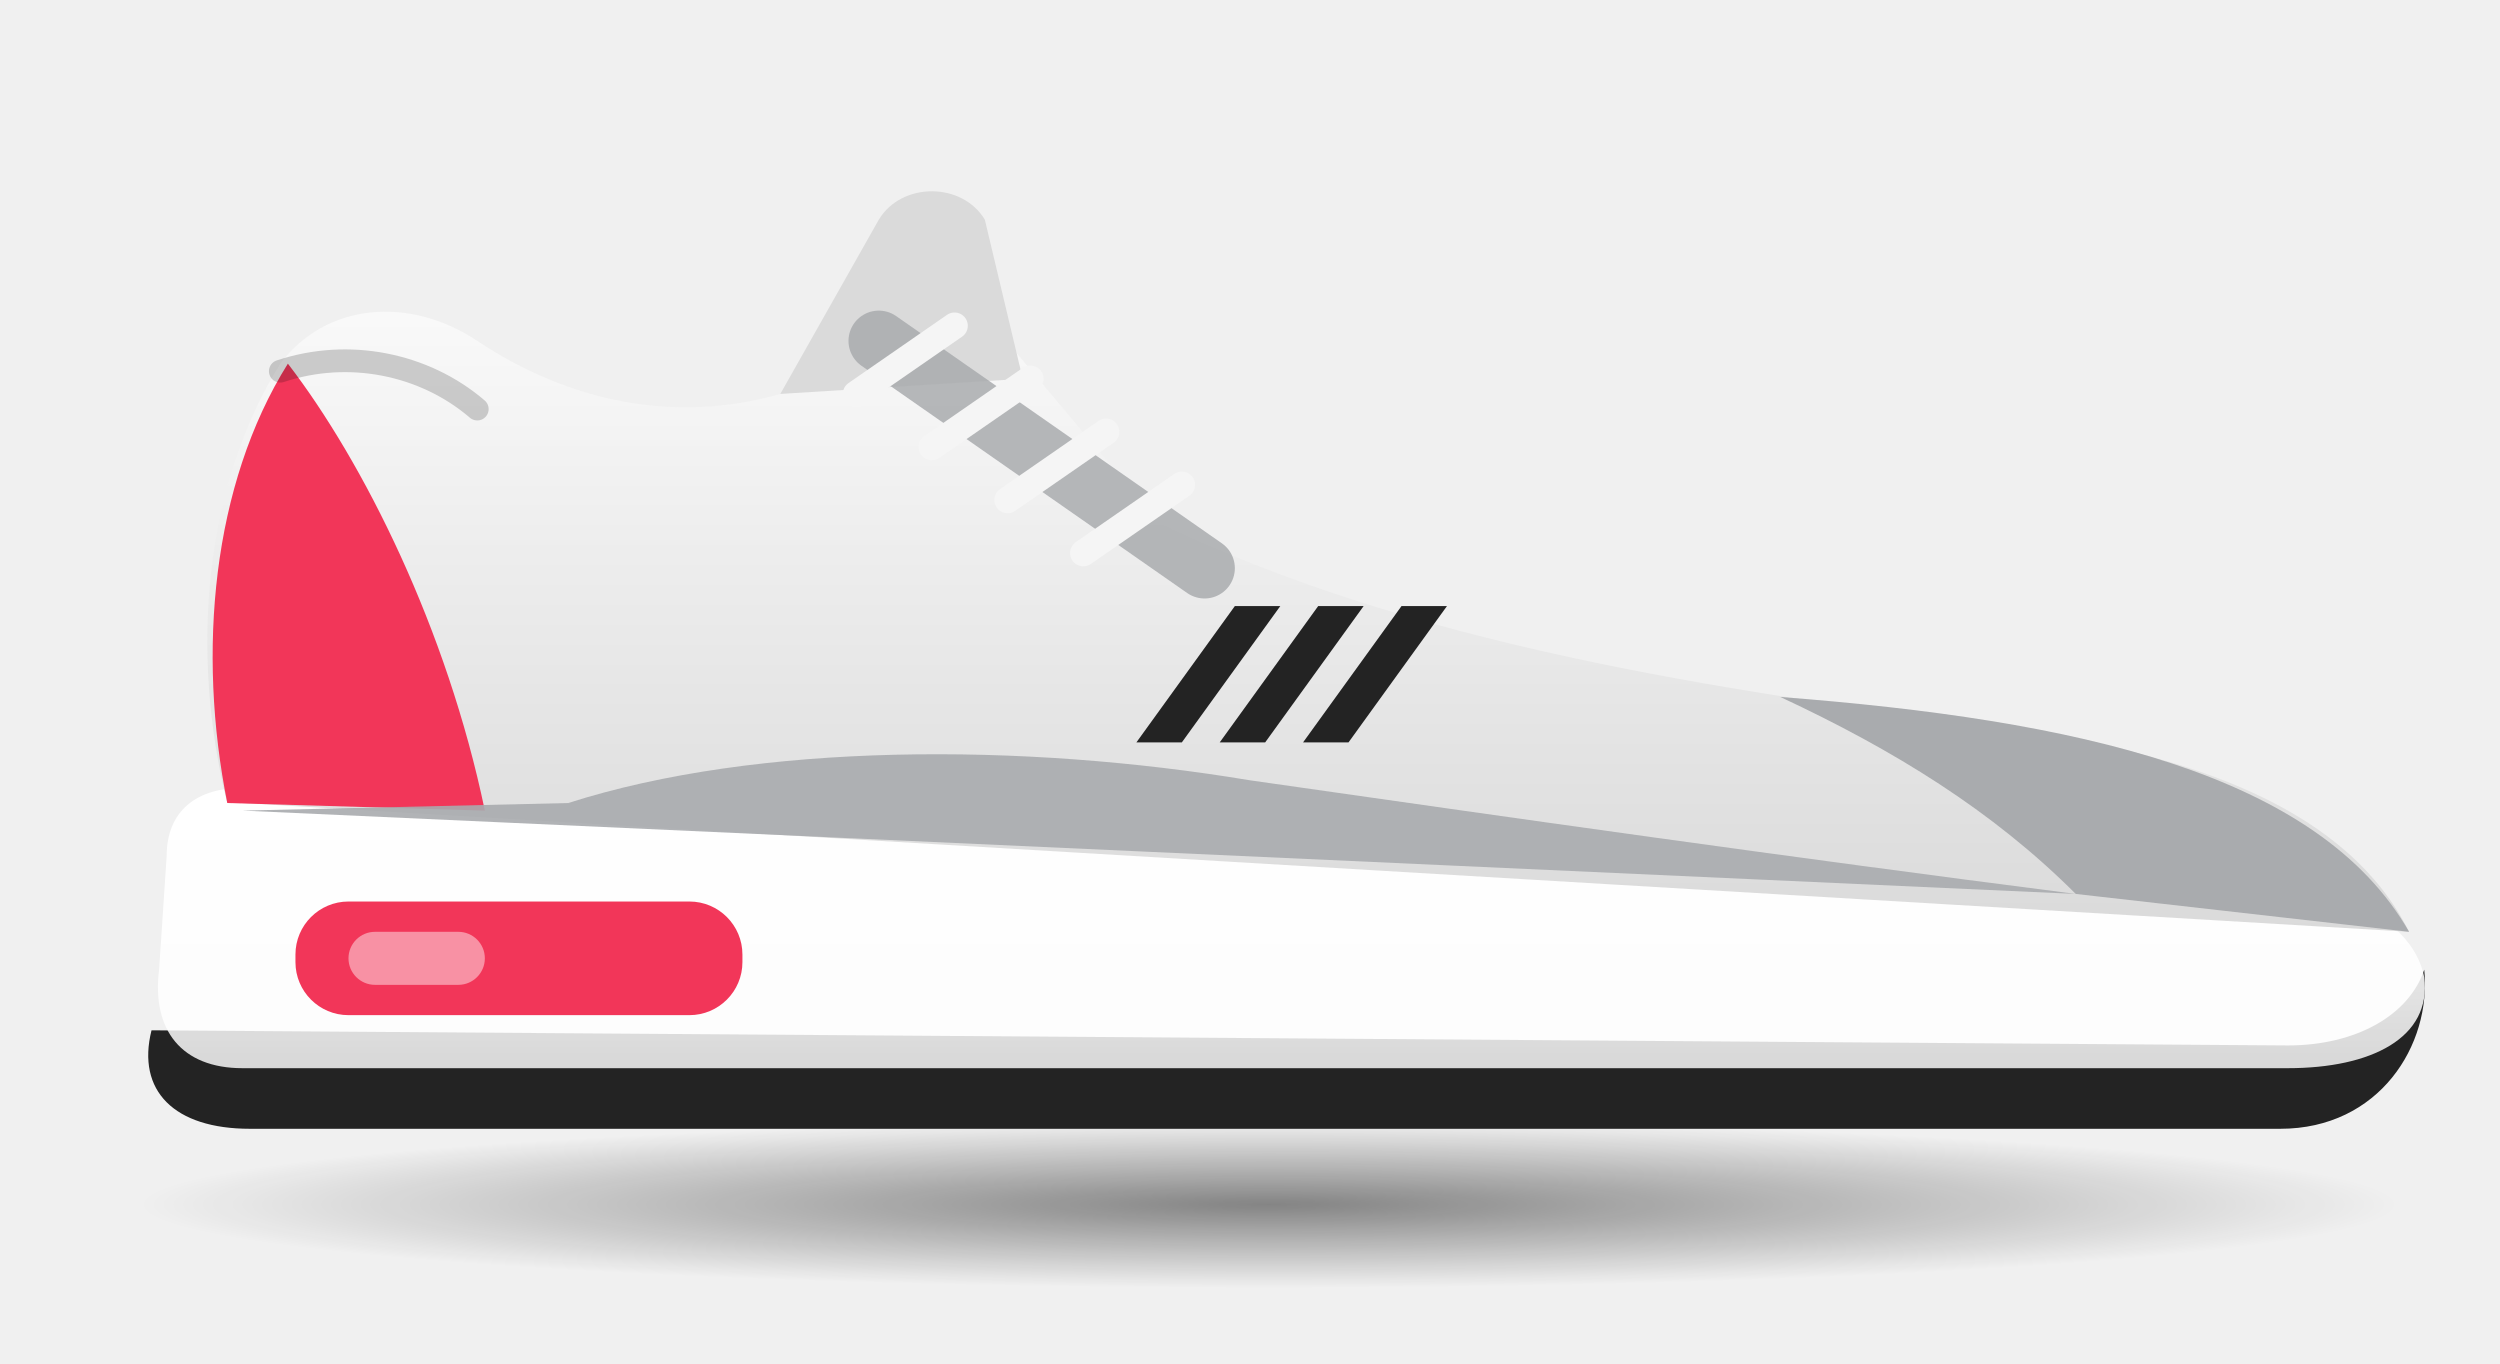
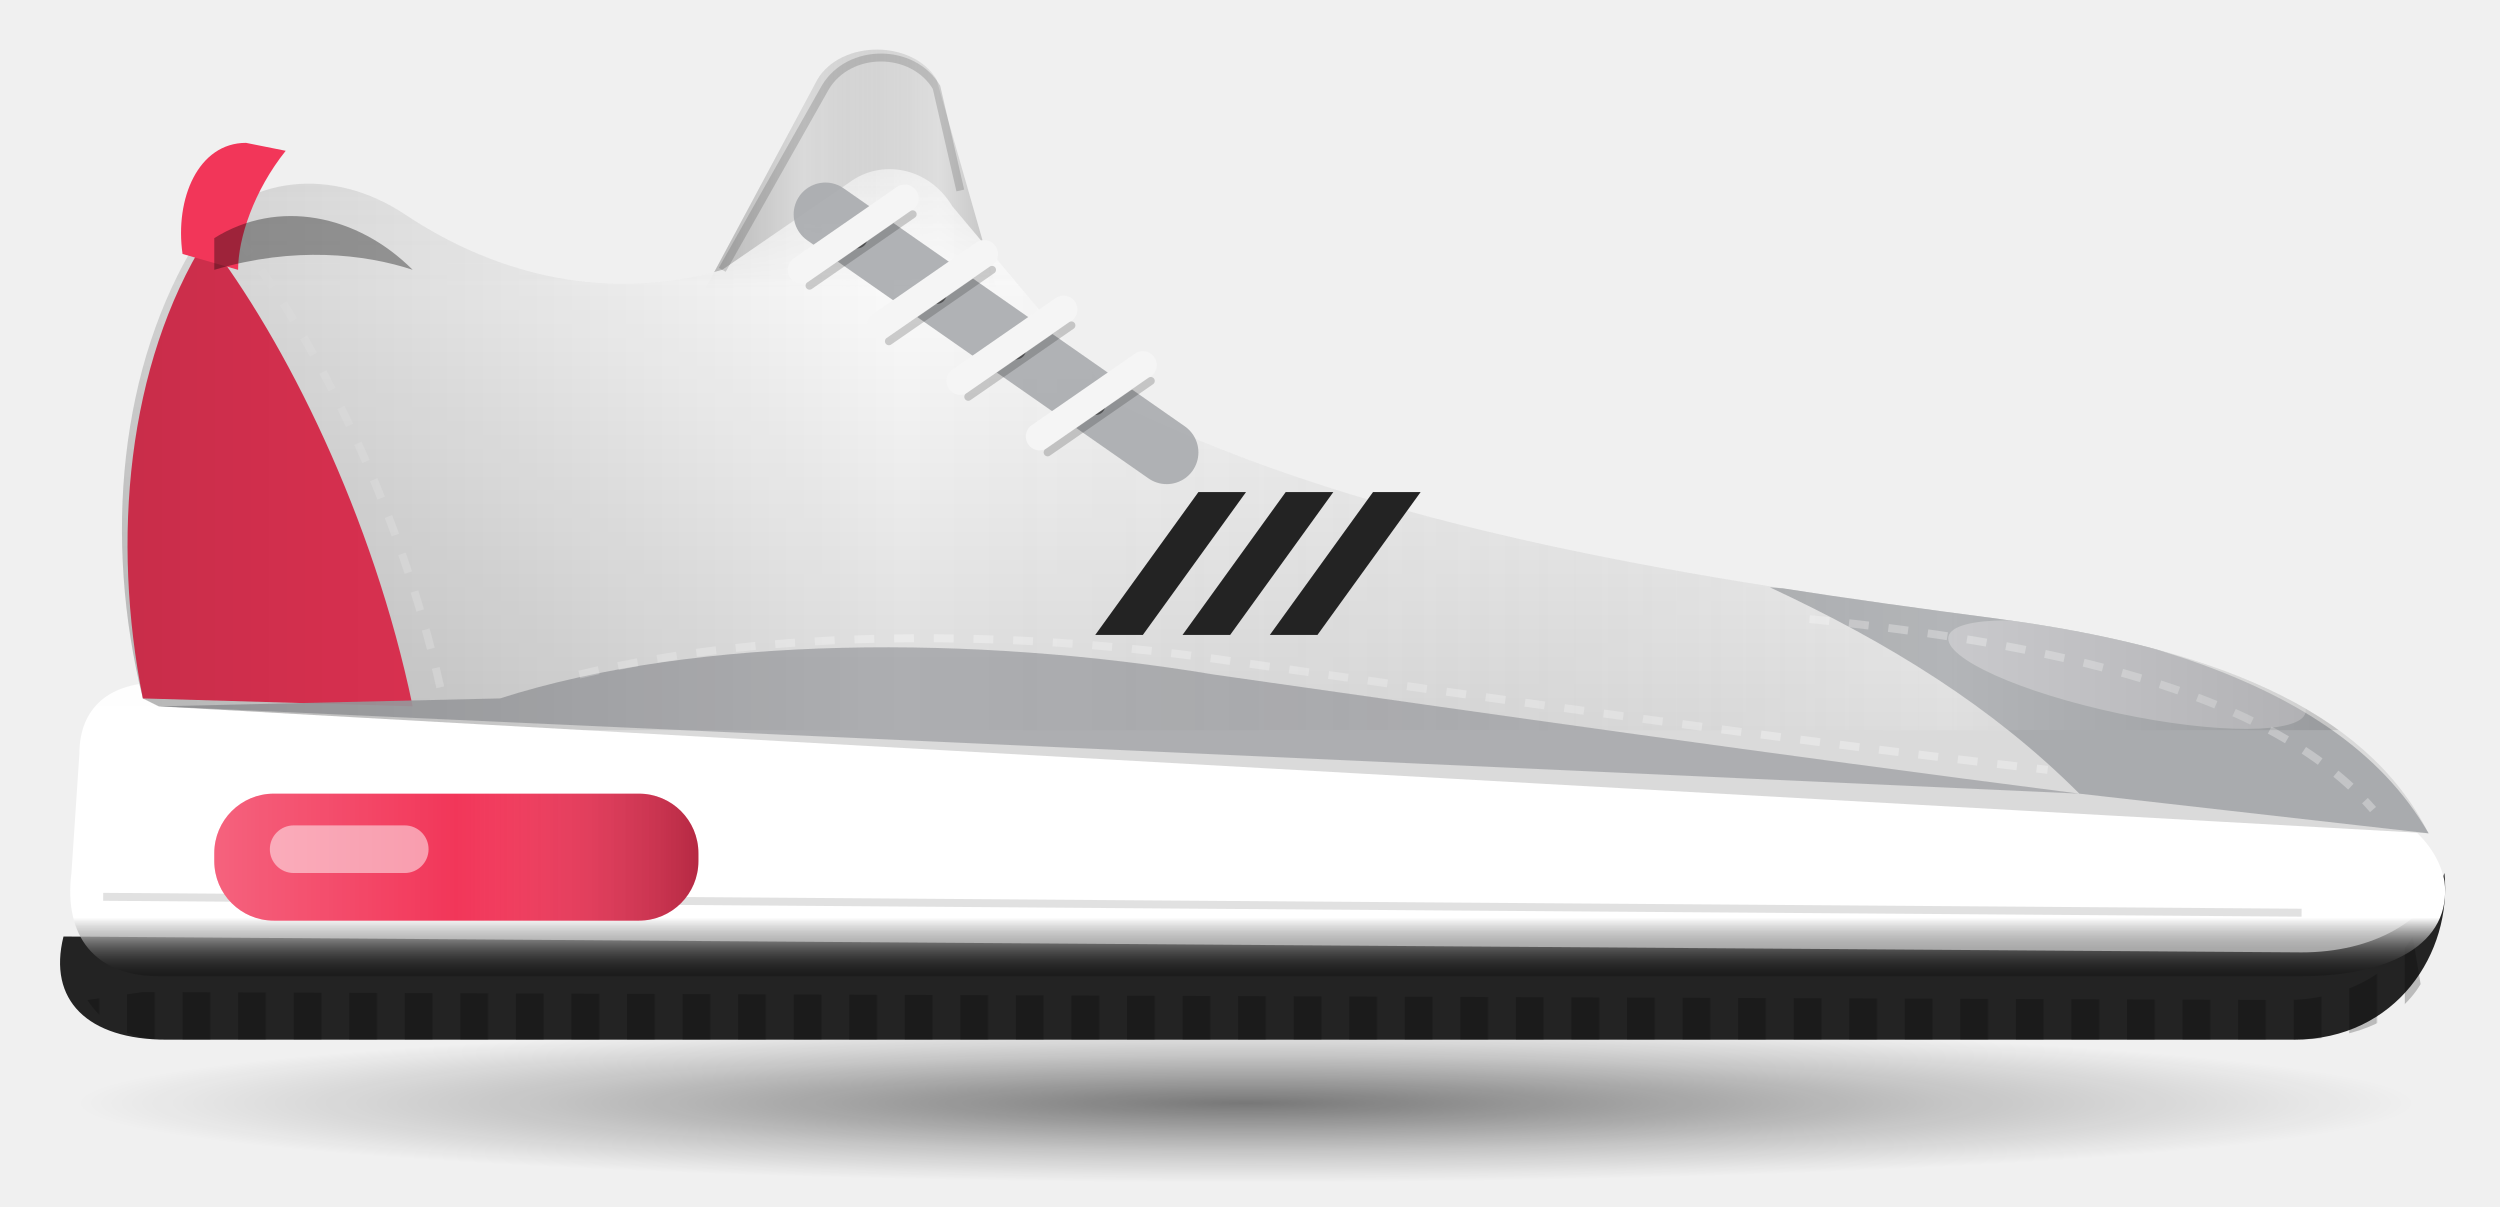
- <svg xmlns="http://www.w3.org/2000/svg" viewBox="0 0 660 360" role="img" aria-hidden="true">
+ <svg xmlns="http://www.w3.org/2000/svg" viewBox="24 36 630 304" role="img" aria-hidden="true">
  <defs>
    <linearGradient id="u-coral-classic-90" x1="0" y1="0" x2="0" y2="1">
-       <stop offset="0" stop-color="#FAFAFA" />
+       <stop offset="0" stop-color="#fff" stop-opacity=".55" />
+       <stop offset=".18" stop-color="#FAFAFA" />
+       <stop offset=".85" stop-color="#DADADA" />
      <stop offset="1" stop-color="#DADADA" />
    </linearGradient>
    <linearGradient id="m-coral-classic-90" x1="0" y1="0" x2="0" y2="1">
-       <stop offset="0" stop-color="#FFFFFF" />
-       <stop offset="1" stop-color="#FFFFFF" stop-opacity=".82" />
+       <stop offset="0" stop-color="#fff" stop-opacity=".9" />
+       <stop offset=".12" stop-color="#FFFFFF" />
+       <stop offset=".8" stop-color="#FFFFFF" />
+       <stop offset="1" stop-color="#000" stop-opacity=".22" />
+     </linearGradient>
+     <linearGradient id="o-coral-classic-90" x1="0" y1="0" x2="1" y2="0">
+       <stop offset="0" stop-color="#fff" stop-opacity=".22" />
+       <stop offset=".5" stop-color="#fff" stop-opacity="0" />
+       <stop offset="1" stop-color="#000" stop-opacity=".25" />
+     </linearGradient>
+     <linearGradient id="v-coral-classic-90" x1="0" y1="0" x2="1" y2="0">
+       <stop offset="0" stop-color="#000" stop-opacity=".18" />
+       <stop offset=".35" stop-color="#000" stop-opacity="0" />
+       <stop offset=".8" stop-color="#fff" stop-opacity=".12" />
+       <stop offset="1" stop-color="#000" stop-opacity=".12" />
    </linearGradient>
    <radialGradient id="s-coral-classic-90" cx=".5" cy=".5" r=".5">
-       <stop offset="0" stop-color="#000" stop-opacity=".45" />
+       <stop offset="0" stop-color="#000" stop-opacity=".5" />
+       <stop offset=".6" stop-color="#000" stop-opacity=".18" />
      <stop offset="1" stop-color="#000" stop-opacity="0" />
    </radialGradient>
+     <pattern id="t-coral-classic-90" width="14" height="10" patternUnits="userSpaceOnUse">
+       <rect width="7" height="10" fill="#000" fill-opacity=".22" />
+     </pattern>
+     <clipPath id="c-coral-classic-90">
+       <path d="M60,212 C50,172 54,128 74,96 C86,80 108,78 126,90 C150,106 178,112 206,104 L238,82 C246,76 258,78 264,88 L306,138 C372,170 452,182 528,192 C580,199 620,214 636,246 L64,214 Z" />
+     </clipPath>
  </defs>
-   <ellipse cx="335" cy="318" rx="300" ry="22" fill="url(#s-coral-classic-90)" />
+   <ellipse cx="338" cy="314" rx="296" ry="20" fill="url(#s-coral-classic-90)" />
  <path d="M40,272 L604,276 C622,276 636,268 640,256 C642,276 628,298 602,298 L66,298 C46,298 36,288 40,272 Z" fill="#232323" />
+   <path d="M60,286 L600,288 C614,288 626,282 632,272 L634,284 C628,294 616,298 602,298 L66,298 C56,298 50,294 46,288 Z" fill="url(#t-coral-classic-90)" />
  <path d="M44,226 C44,214 52,208 64,208 L560,226 C604,228 636,238 640,258 C642,274 626,282 604,282 L64,282 C48,282 40,272 42,256 Z" fill="url(#m-coral-classic-90)" />
-   <rect x="78" y="238" width="118" height="30" rx="14" fill="#F23659" />
-   <rect x="92" y="246" width="36" height="14" rx="7" fill="#fff" fill-opacity=".45" />
-   <path d="M60,212 C50,172 54,128 74,96 C86,80 108,78 126,90 C150,106 178,112 206,104 L238,82 C246,76 258,78 264,88 L306,138 C372,170 452,182 528,192 C580,199 620,214 636,246 L64,212 Z" fill="url(#u-coral-classic-90)" />
-   <path d="M206,104 L232,58 C238,48 254,48 260,58 L270,100 Z" fill="#DADADA" />
-   <path d="M60,212 C52,172 56,128 76,96 C96,122 118,166 128,214 Z" fill="#F23659" />
-   <path d="M470,184 C548,190 612,204 636,246 L548,236 C526,214 500,198 470,184 Z" fill="#A9ABAE" />
-   <path d="M150,212 C200,196 270,196 330,206 C400,216 470,226 548,236 L64,214 Z" fill="#A9ABAE" fill-opacity=".9" />
+   <path d="M50,262 L604,266" stroke="#000" stroke-opacity=".12" stroke-width="2" />
+   <rect x="78" y="236" width="122" height="32" rx="15" fill="#F23659" />
+   <rect x="78" y="236" width="122" height="32" rx="15" fill="url(#o-coral-classic-90)" />
+   <rect x="92" y="244" width="40" height="12" rx="6" fill="#fff" fill-opacity=".5" />
+   <path d="M200,112 L230,56 C236,46 254,46 260,56 L276,112 Z" fill="#DADADA" />
+   <path d="M200,112 L230,56 C236,46 254,46 260,56 L276,112 Z" fill="url(#v-coral-classic-90)" />
+   <path d="M60,212 C50,172 54,128 74,96 C86,80 108,78 126,90 C150,106 178,112 206,104 L238,82 C246,76 258,78 264,88 L306,138 C372,170 452,182 528,192 C580,199 620,214 636,246 L64,214 Z" fill="url(#u-coral-classic-90)" />
+   <g clip-path="url(#c-coral-classic-90)">
+     <path d="M60,212 C52,172 56,128 76,96 C96,122 118,166 128,214 Z" fill="#F23659" />
+     <path d="M76,96 C96,122 118,166 128,214" stroke="#fff" stroke-opacity=".35" stroke-width="2" stroke-dasharray="5 5" fill="none" transform="translate(8 0)" />
+     <path d="M470,184 C548,190 612,204 636,246 L548,236 C526,214 500,198 470,184 Z" fill="#A9ABAE" />
+     <path d="M480,192 C540,198 596,210 622,240" stroke="#fff" stroke-opacity=".3" stroke-width="2" stroke-dasharray="5 5" fill="none" />
+     <path d="M150,212 C200,196 270,196 330,206 C400,216 470,226 548,236 L64,214 Z" fill="#A9ABAE" fill-opacity=".92" />
+     <path d="M170,206 C220,194 280,195 330,202 C400,212 470,222 540,230" stroke="#fff" stroke-opacity=".3" stroke-width="2" stroke-dasharray="5 5" fill="none" />
+     <ellipse cx="560" cy="206" rx="46" ry="10" fill="#fff" fill-opacity=".28" transform="rotate(12 560 206)" />
+     <rect x="40" y="60" width="600" height="160" fill="url(#v-coral-classic-90)" />
+   </g>
+   <path d="M206,104 L232,58 C238,48 254,48 260,58 L266,84" stroke="#000" stroke-opacity=".15" stroke-width="2" fill="none" />
+   <path d="M70,100 C68,86 74,72 86,72 L96,74 C88,84 84,96 84,104 Z" fill="#F23659" />
+   <path d="M78,96 C94,86 114,90 128,104 C116,100 98,98 78,104 Z" fill="#000" fill-opacity=".35" />
  <g fill="#232323">
    <path d="M300,196 L326,160 L338,160 L312,196 Z" />
    <path d="M322,196 L348,160 L360,160 L334,196 Z" />
    <path d="M344,196 L370,160 L382,160 L356,196 Z" />
  </g>
-   <path d="M232,90 L318,150" stroke="#A9ABAE" stroke-width="16" stroke-linecap="round" opacity=".85" />
+   <path d="M232,90 L318,150" stroke="#A9ABAE" stroke-width="16" stroke-linecap="round" opacity=".9" />
+   <g fill="#000" fill-opacity=".45">
+     <circle cx="240" cy="96" r="2.6" />
+     <circle cx="260" cy="110" r="2.6" />
+     <circle cx="280" cy="124" r="2.6" />
+     <circle cx="300" cy="138" r="2.6" />
+   </g>
  <g stroke="#F5F5F5" stroke-width="7" stroke-linecap="round">
    <path d="M226,104 L252,86" />
    <path d="M246,118 L272,100" />
    <path d="M266,132 L292,114" />
    <path d="M286,146 L312,128" />
  </g>
-   <path d="M74,98 C92,92 112,96 126,108" stroke="#000" stroke-opacity=".18" stroke-width="6" fill="none" stroke-linecap="round" />
+   <g stroke="#000" stroke-opacity=".18" stroke-width="2" stroke-linecap="round">
+     <path d="M228,108 L254,90" />
+     <path d="M248,122 L274,104" />
+     <path d="M268,136 L294,118" />
+     <path d="M288,150 L314,132" />
+   </g>
</svg>
